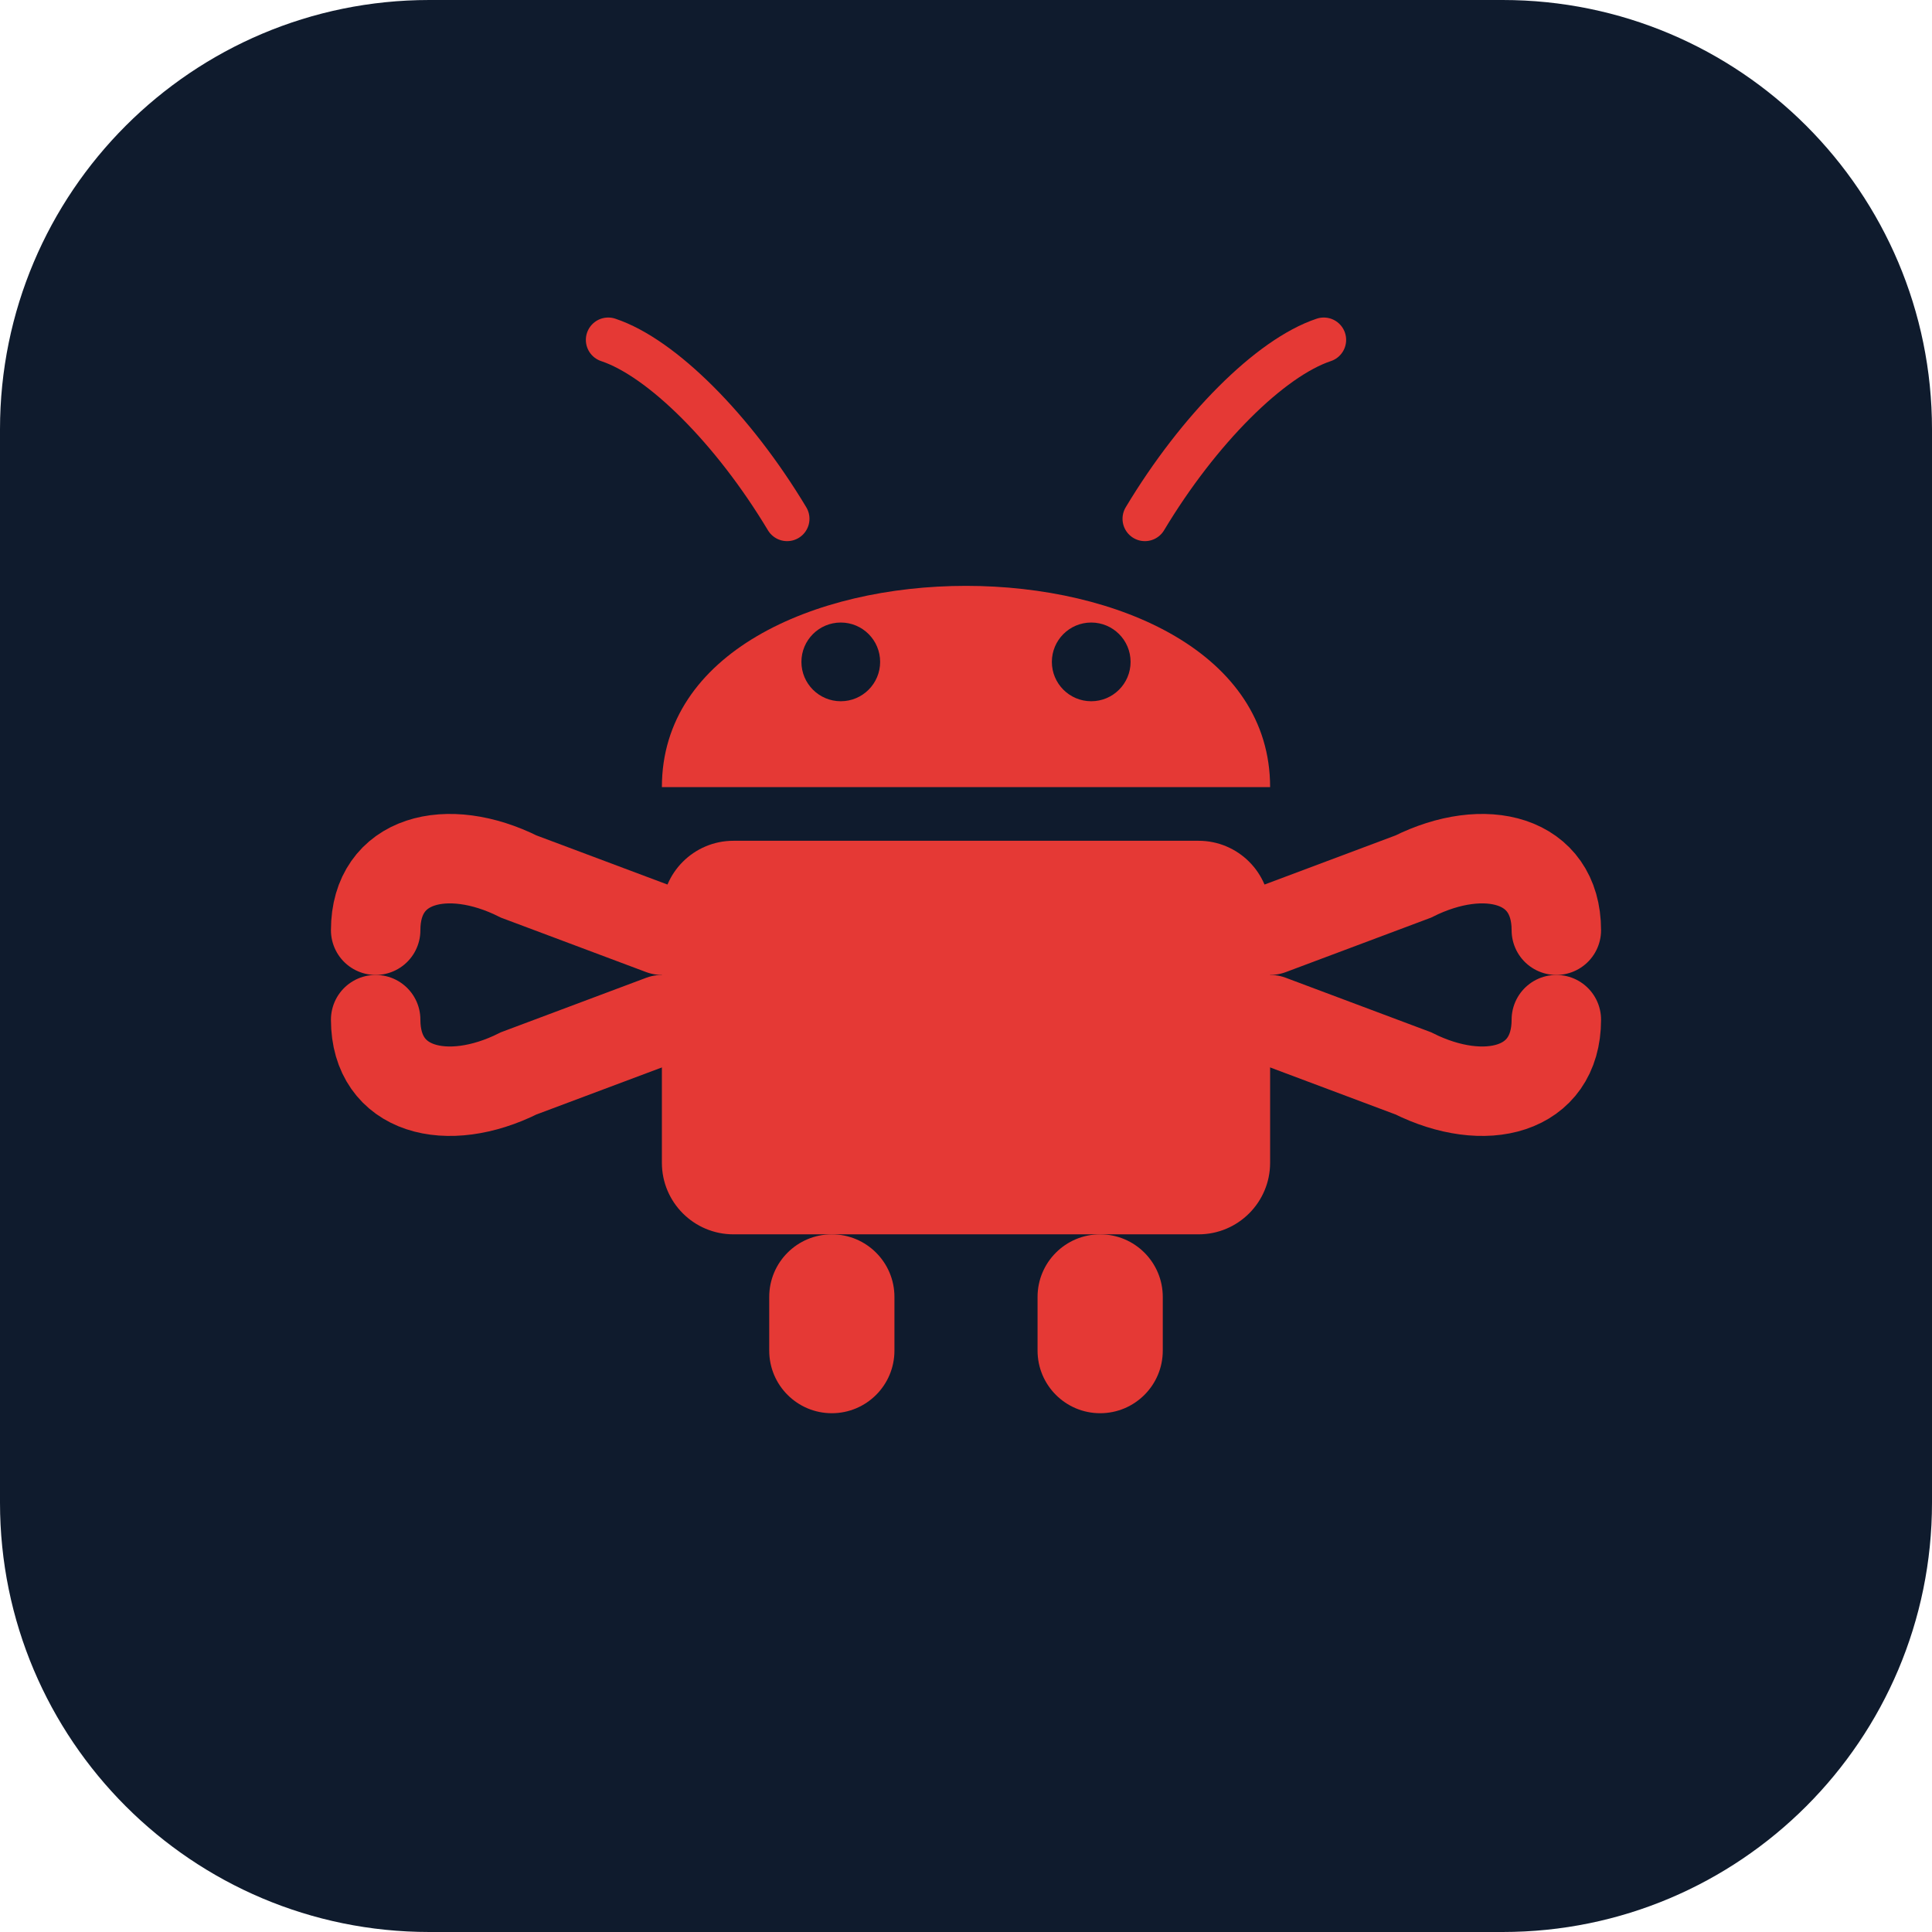
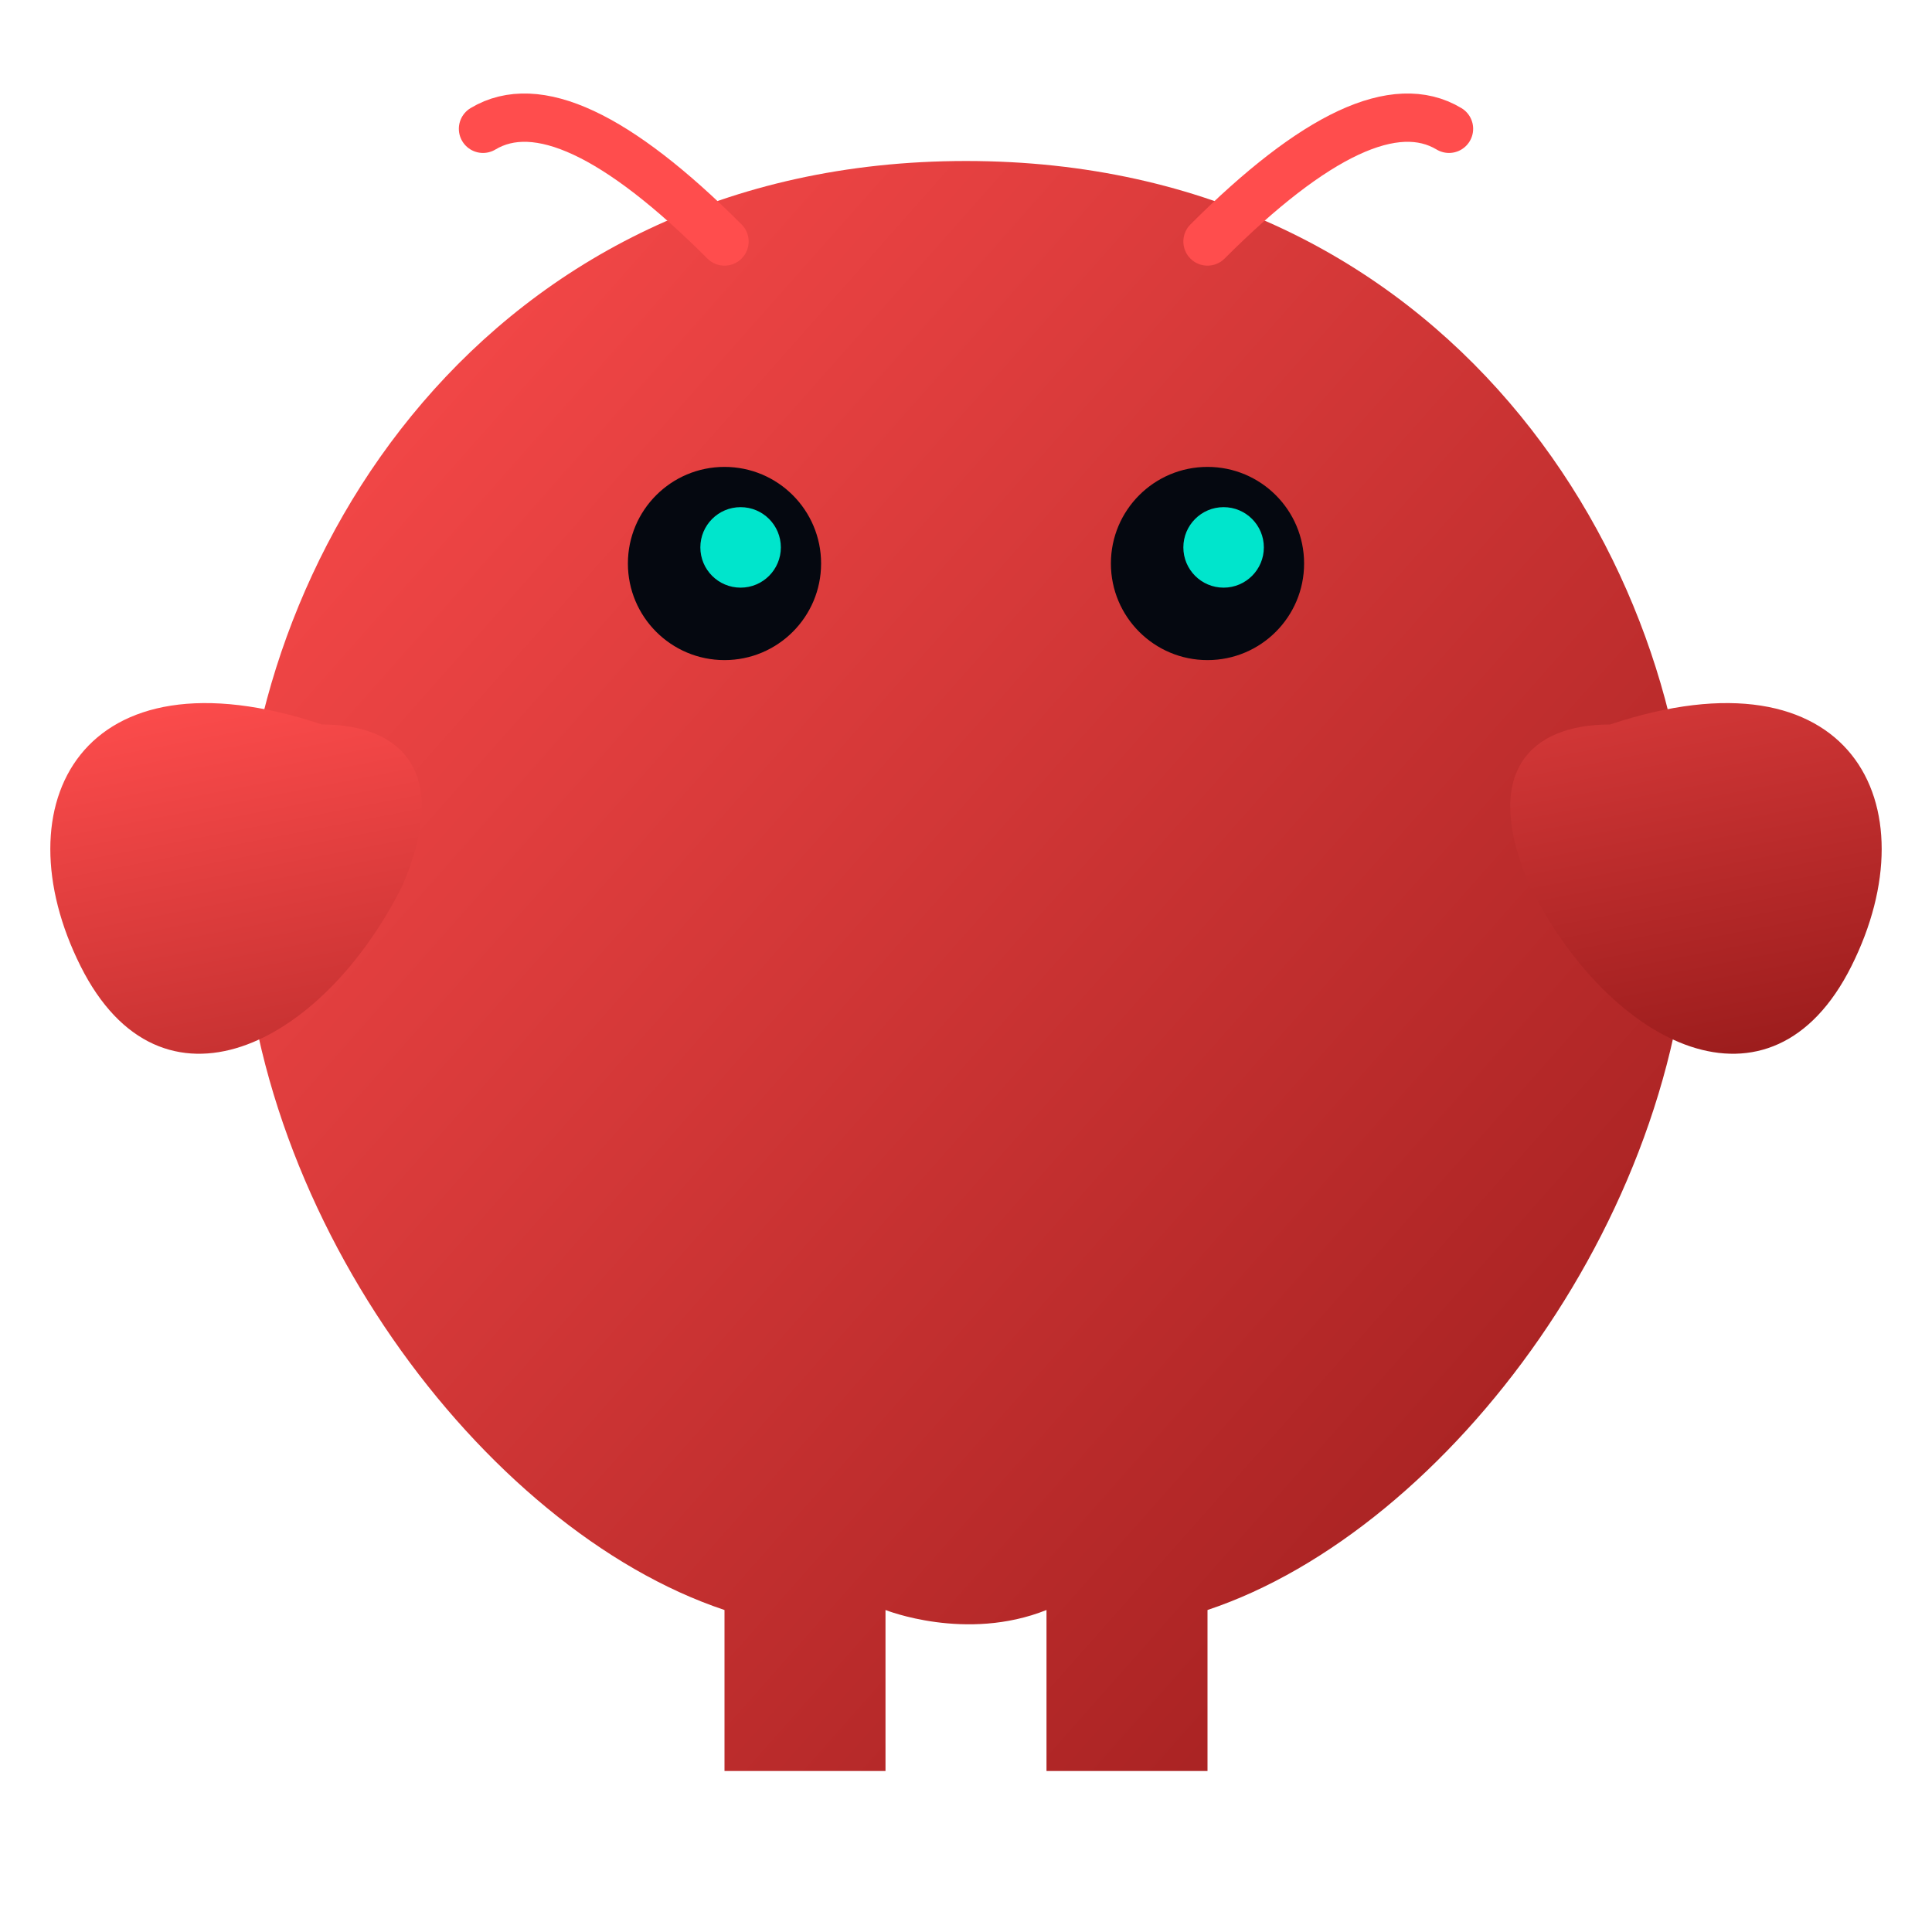
- <svg xmlns="http://www.w3.org/2000/svg" viewBox="0 0 108 108" width="512" height="512">
-   <rect width="108" height="108" rx="24" fill="#0F1B2D" />
-   <path d="M44,29 C41,24 37,20 34,19" stroke="#E53935" stroke-width="2.5" stroke-linecap="round" fill="none" />
-   <path d="M64,29 C67,24 71,20 74,19" stroke="#E53935" stroke-width="2.5" stroke-linecap="round" fill="none" />
-   <path d="M37,44 C37,29 71,29 71,44 Z" fill="#E53935" />
-   <circle cx="47" cy="37" r="2.2" fill="#0F1B2D" />
-   <circle cx="61" cy="37" r="2.2" fill="#0F1B2D" />
-   <rect x="37" y="47" width="34" height="22" rx="4" fill="#E53935" />
-   <path d="M37,52 L29,49 C25,47 21,48 21,52" stroke="#E53935" stroke-width="5" stroke-linecap="round" fill="none" />
-   <path d="M37,57 L29,60 C25,62 21,61 21,57" stroke="#E53935" stroke-width="5" stroke-linecap="round" fill="none" />
-   <path d="M71,52 L79,49 C83,47 87,48 87,52" stroke="#E53935" stroke-width="5" stroke-linecap="round" fill="none" />
-   <path d="M71,57 L79,60 C83,62 87,61 87,57" stroke="#E53935" stroke-width="5" stroke-linecap="round" fill="none" />
-   <rect x="43" y="69" width="7" height="10" rx="3.5" fill="#E53935" />
-   <rect x="58" y="69" width="7" height="10" rx="3.5" fill="#E53935" />
+ <svg xmlns="http://www.w3.org/2000/svg" fill="none" viewBox="0 0 120 120">
+   <defs>
+     <linearGradient id="a" x1="0%" x2="100%" y1="0%" y2="100%">
+       <stop offset="0%" stop-color="#ff4d4d" />
+       <stop offset="100%" stop-color="#991b1b" />
+     </linearGradient>
+   </defs>
+   <path fill="url(#a)" d="M60 10c-30 0-45 25-45 45s15 40 30 45v10h10v-10s5 2 10 0v10h10v-10c15-5 30-25 30-45S90 10 60 10" />
+   <path fill="url(#a)" d="M20 45C5 40 0 50 5 60s15 5 20-5c3-7 0-10-5-10M100 45c15-5 20 5 15 15s-15 5-20-5c-3-7 0-10 5-10" />
+   <path stroke="#ff4d4d" stroke-linecap="round" stroke-width="3" d="M45 15Q35 5 30 8M75 15Q85 5 90 8" />
+   <circle cx="45" cy="35" r="6" fill="#050810" />
+   <circle cx="75" cy="35" r="6" fill="#050810" />
+   <circle cx="46" cy="34" r="2.5" fill="#00e5cc" />
+   <circle cx="76" cy="34" r="2.5" fill="#00e5cc" />
</svg>
